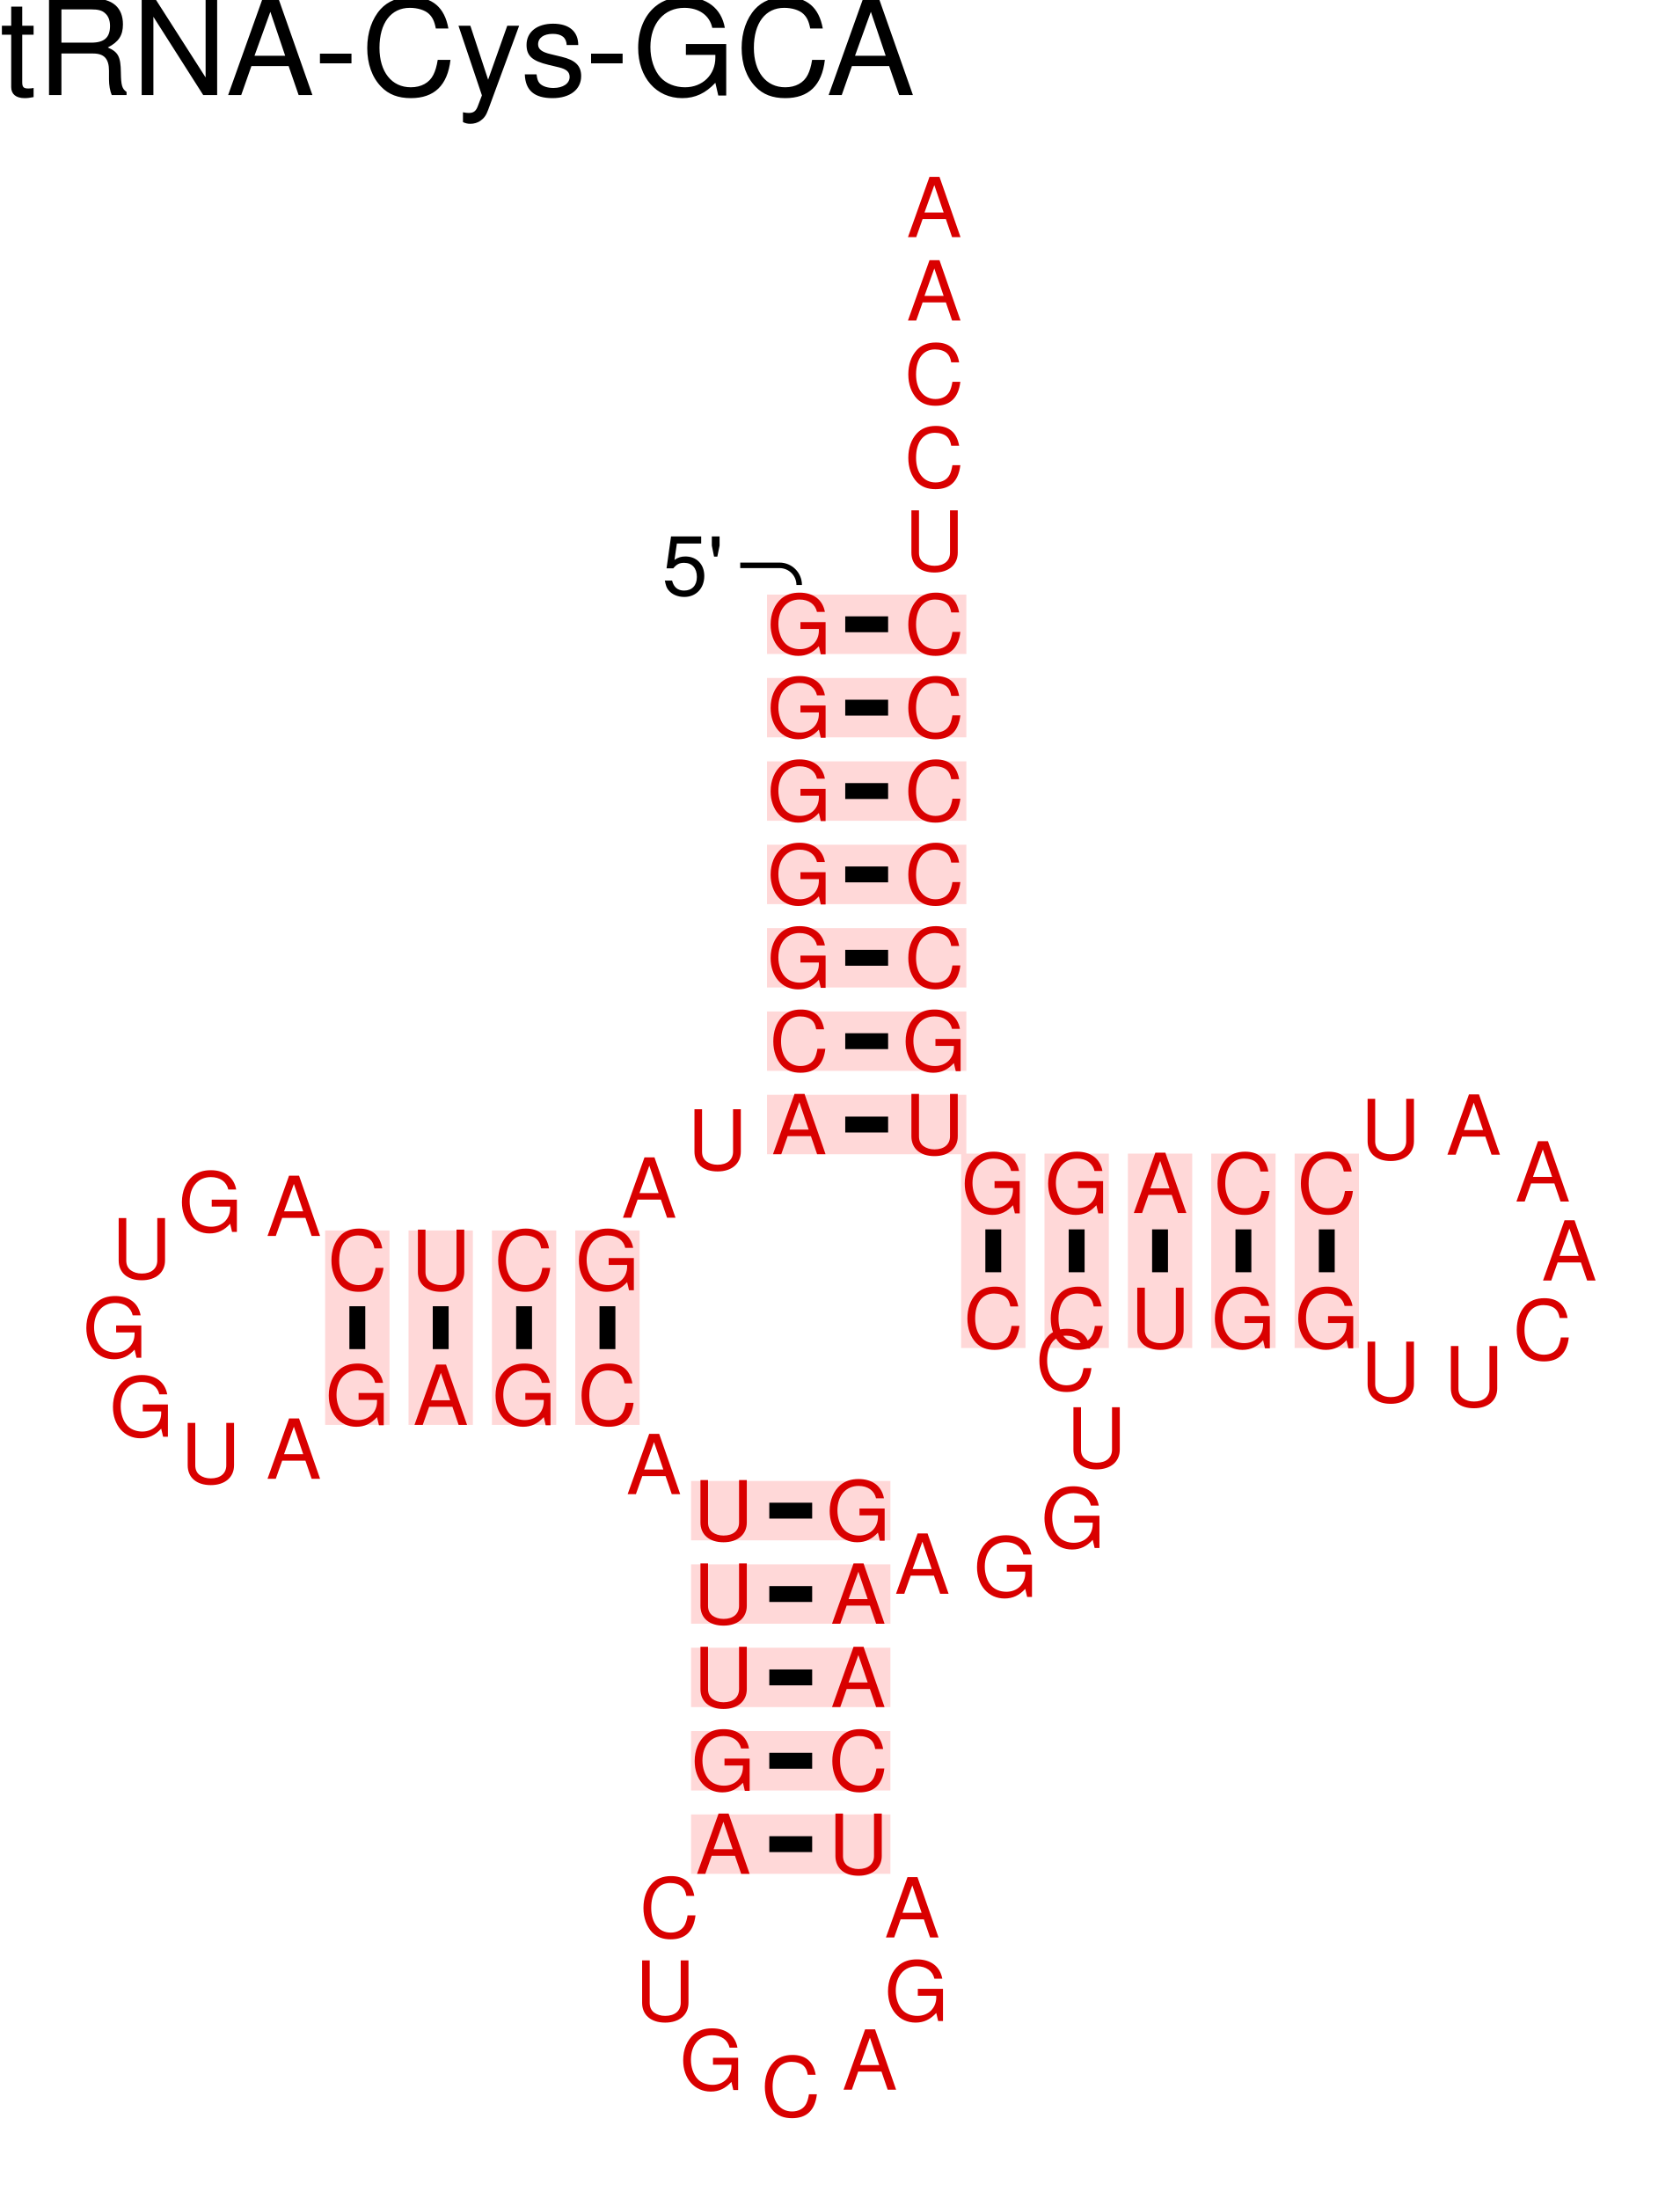
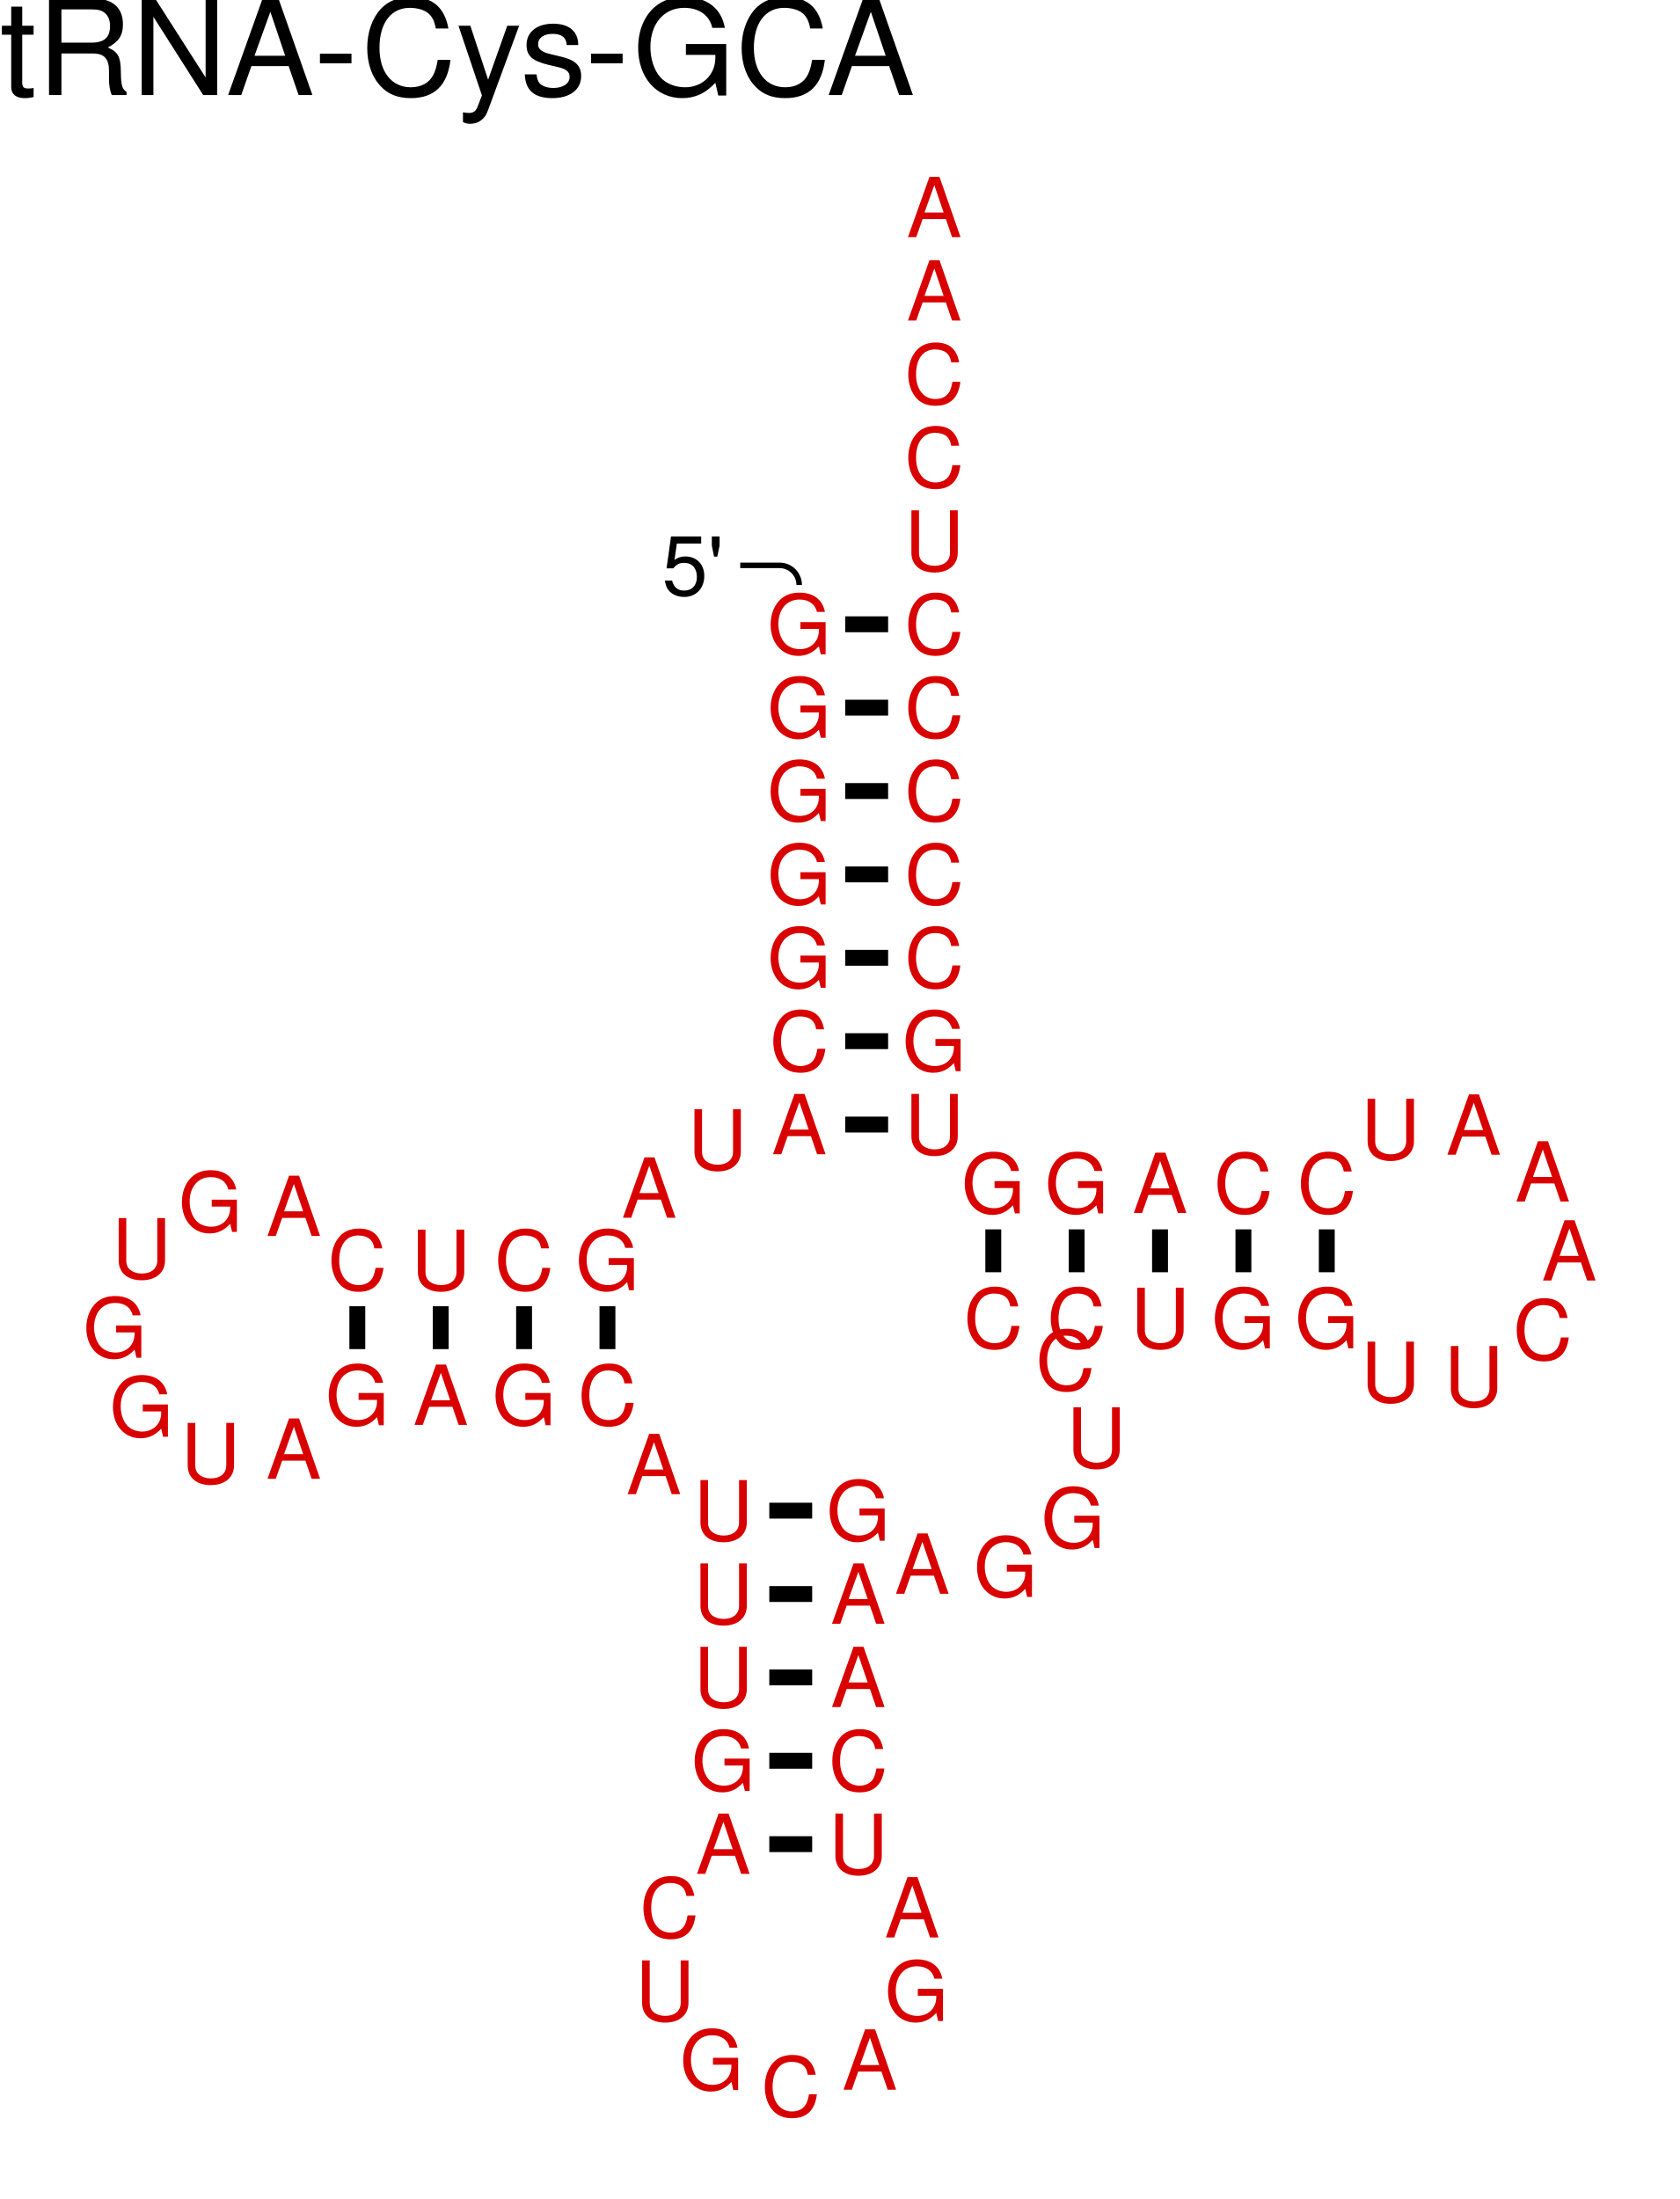
<svg xmlns="http://www.w3.org/2000/svg" version="1.0" width="152.296" height="199.397" id="svg2403" xml:space="preserve">
  <text x="0" y="8.616" id="text1000">
    <tspan x="0" y="8.616" fill="#000000" font-variant="normal" font-weight="normal" font-style="normal" font-family="Helvetica, Arial, sans-serif" font-size="12" id="tspan1001">tRNA-Cys-GCA</tspan>
  </text>
-   <path fill="#ffd8d8" stroke="none" d="M 69.552 53.916 L 69.552,53.916L 87.627,53.916L 87.627,59.301L 69.552,59.301Z" />
  <path fill="none" stroke="#000000" stroke-width="1.44" stroke-linecap="butt" stroke-linejoin="miter" d="M 76.645 56.608 L 80.533 56.608 " />
-   <path fill="#ffd8d8" stroke="none" d="M 69.552 61.476 L 69.552,61.476L 87.627,61.476L 87.627,66.861L 69.552,66.861Z" />
  <path fill="none" stroke="#000000" stroke-width="1.44" stroke-linecap="butt" stroke-linejoin="miter" d="M 76.645 64.168 L 80.533 64.168 " />
-   <path fill="#ffd8d8" stroke="none" d="M 69.552 69.036 L 69.552,69.036L 87.627,69.036L 87.627,74.421L 69.552,74.421Z" />
  <path fill="none" stroke="#000000" stroke-width="1.44" stroke-linecap="butt" stroke-linejoin="miter" d="M 76.645 71.728 L 80.533 71.728 " />
-   <path fill="#ffd8d8" stroke="none" d="M 69.552 76.596 L 69.552,76.596L 87.627,76.596L 87.627,81.981L 69.552,81.981Z" />
  <path fill="none" stroke="#000000" stroke-width="1.44" stroke-linecap="butt" stroke-linejoin="miter" d="M 76.645 79.288 L 80.533 79.288 " />
-   <path fill="#ffd8d8" stroke="none" d="M 69.552 84.156 L 69.552,84.156L 87.627,84.156L 87.627,89.541L 69.552,89.541Z" />
  <path fill="none" stroke="#000000" stroke-width="1.44" stroke-linecap="butt" stroke-linejoin="miter" d="M 76.645 86.849 L 80.533 86.849 " />
-   <path fill="#ffd8d8" stroke="none" d="M 69.552 91.716 L 69.552,91.716L 87.627,91.716L 87.627,97.101L 69.552,97.101Z" />
  <path fill="none" stroke="#000000" stroke-width="1.44" stroke-linecap="butt" stroke-linejoin="miter" d="M 76.645 94.409 L 80.533 94.409 " />
-   <path fill="#ffd8d8" stroke="none" d="M 69.552 99.276 L 69.552,99.276L 87.627,99.276L 87.627,104.661L 69.552,104.661Z" />
  <path fill="none" stroke="#000000" stroke-width="1.44" stroke-linecap="butt" stroke-linejoin="miter" d="M 76.645 101.969 L 80.533 101.969 " />
-   <path fill="#ffd8d8" stroke="none" d="M 58 111.577 L 58,111.577L 58,129.202L 52.165,129.202L 52.165,111.577Z" />
  <path fill="none" stroke="#000000" stroke-width="1.44" stroke-linecap="butt" stroke-linejoin="miter" d="M 55.082 118.445 L 55.082 122.333 " />
-   <path fill="#ffd8d8" stroke="none" d="M 50.44 111.577 L 50.44,111.577L 50.44,129.202L 44.605,129.202L 44.605,111.577Z" />
  <path fill="none" stroke="#000000" stroke-width="1.44" stroke-linecap="butt" stroke-linejoin="miter" d="M 47.522 118.445 L 47.522 122.333 " />
-   <path fill="#ffd8d8" stroke="none" d="M 42.88 111.577 L 42.88,111.577L 42.88,129.202L 37.045,129.202L 37.045,111.577Z" />
  <path fill="none" stroke="#000000" stroke-width="1.44" stroke-linecap="butt" stroke-linejoin="miter" d="M 39.962 118.445 L 39.962 122.333 " />
-   <path fill="#ffd8d8" stroke="none" d="M 35.32 111.577 L 35.32,111.577L 35.32,129.202L 29.485,129.202L 29.485,111.577Z" />
  <path fill="none" stroke="#000000" stroke-width="1.44" stroke-linecap="butt" stroke-linejoin="miter" d="M 32.402 118.445 L 32.402 122.333 " />
-   <path fill="#ffd8d8" stroke="none" d="M 62.665 134.288 L 62.665,134.288L 80.74,134.288L 80.74,139.673L 62.665,139.673Z" />
  <path fill="none" stroke="#000000" stroke-width="1.44" stroke-linecap="butt" stroke-linejoin="miter" d="M 69.758 136.98 L 73.646 136.98 " />
-   <path fill="#ffd8d8" stroke="none" d="M 62.665 141.848 L 62.665,141.848L 80.74,141.848L 80.74,147.233L 62.665,147.233Z" />
  <path fill="none" stroke="#000000" stroke-width="1.44" stroke-linecap="butt" stroke-linejoin="miter" d="M 69.758 144.54 L 73.646 144.54 " />
-   <path fill="#ffd8d8" stroke="none" d="M 62.665 149.408 L 62.665,149.408L 80.74,149.408L 80.74,154.793L 62.665,154.793Z" />
  <path fill="none" stroke="#000000" stroke-width="1.44" stroke-linecap="butt" stroke-linejoin="miter" d="M 69.758 152.1 L 73.646 152.1 " />
-   <path fill="#ffd8d8" stroke="none" d="M 62.665 156.968 L 62.665,156.968L 80.74,156.968L 80.74,162.353L 62.665,162.353Z" />
  <path fill="none" stroke="#000000" stroke-width="1.44" stroke-linecap="butt" stroke-linejoin="miter" d="M 69.758 159.66 L 73.646 159.66 " />
-   <path fill="#ffd8d8" stroke="none" d="M 62.665 164.528 L 62.665,164.528L 80.74,164.528L 80.74,169.913L 62.665,169.913Z" />
  <path fill="none" stroke="#000000" stroke-width="1.44" stroke-linecap="butt" stroke-linejoin="miter" d="M 69.758 167.22 L 73.646 167.22 " />
-   <path fill="#ffd8d8" stroke="none" d="M 87.153 122.231 L 87.153,122.231L 87.153,104.606L 92.988,104.606L 92.988,122.231Z" />
  <path fill="none" stroke="#000000" stroke-width="1.44" stroke-linecap="butt" stroke-linejoin="miter" d="M 90.07 115.363 L 90.07 111.475 " />
-   <path fill="#ffd8d8" stroke="none" d="M 94.713 122.231 L 94.713,122.231L 94.713,104.606L 100.548,104.606L 100.548,122.231Z" />
  <path fill="none" stroke="#000000" stroke-width="1.44" stroke-linecap="butt" stroke-linejoin="miter" d="M 97.63 115.363 L 97.63 111.475 " />
-   <path fill="#ffd8d8" stroke="none" d="M 102.273 122.231 L 102.273,122.231L 102.273,104.606L 108.108,104.606L 108.108,122.231Z" />
  <path fill="none" stroke="#000000" stroke-width="1.44" stroke-linecap="butt" stroke-linejoin="miter" d="M 105.19 115.363 L 105.19 111.475 " />
-   <path fill="#ffd8d8" stroke="none" d="M 109.833 122.231 L 109.833,122.231L 109.833,104.606L 115.668,104.606L 115.668,122.231Z" />
  <path fill="none" stroke="#000000" stroke-width="1.44" stroke-linecap="butt" stroke-linejoin="miter" d="M 112.75 115.363 L 112.75 111.475 " />
-   <path fill="#ffd8d8" stroke="none" d="M 117.393 122.231 L 117.393,122.231L 117.393,104.606L 123.228,104.606L 123.228,122.231Z" />
  <path fill="none" stroke="#000000" stroke-width="1.44" stroke-linecap="butt" stroke-linejoin="miter" d="M 120.31 115.363 L 120.31 111.475 " />
-   <path fill="none" stroke="#5c5c5c" stroke-width="0.5" stroke-linecap="butt" stroke-linejoin="miter" d="" />
-   <path fill="none" stroke="#5c5c5c" stroke-width="0.5" stroke-linecap="butt" stroke-linejoin="miter" d="" />
-   <path fill="none" stroke="#5c5c5c" stroke-width="0.5" stroke-linecap="butt" stroke-linejoin="miter" d="" />
-   <path fill="none" stroke="#5c5c5c" stroke-width="0.5" stroke-linecap="butt" stroke-linejoin="miter" d="" />
-   <path fill="none" stroke="#5c5c5c" stroke-width="0.5" stroke-linecap="butt" stroke-linejoin="miter" d="" />
-   <path fill="none" stroke="#5c5c5c" stroke-width="0.5" stroke-linecap="butt" stroke-linejoin="miter" d="" />
-   <path fill="none" stroke="#5c5c5c" stroke-width="0.5" stroke-linecap="butt" stroke-linejoin="miter" d="" />
-   <path fill="none" stroke="#5c5c5c" stroke-width="0.5" stroke-linecap="butt" stroke-linejoin="miter" d="" />
-   <path fill="none" stroke="#5c5c5c" stroke-width="0.5" stroke-linecap="butt" stroke-linejoin="miter" d="" />
-   <path fill="none" stroke="#5c5c5c" stroke-width="0.5" stroke-linecap="butt" stroke-linejoin="miter" d="" />
-   <path fill="none" stroke="#5c5c5c" stroke-width="0.5" stroke-linecap="butt" stroke-linejoin="miter" d="" />
-   <path fill="none" stroke="#5c5c5c" stroke-width="0.5" stroke-linecap="butt" stroke-linejoin="miter" d="" />
-   <path fill="none" stroke="#5c5c5c" stroke-width="0.5" stroke-linecap="butt" stroke-linejoin="miter" d="" />
-   <path fill="none" stroke="#5c5c5c" stroke-width="0.5" stroke-linecap="butt" stroke-linejoin="miter" d="" />
-   <path fill="none" stroke="#5c5c5c" stroke-width="0.5" stroke-linecap="butt" stroke-linejoin="miter" d="" />
-   <path fill="none" stroke="#5c5c5c" stroke-width="0.5" stroke-linecap="butt" stroke-linejoin="miter" d="" />
-   <path fill="none" stroke="#5c5c5c" stroke-width="0.5" stroke-linecap="butt" stroke-linejoin="miter" d="" />
-   <path fill="none" stroke="#5c5c5c" stroke-width="0.5" stroke-linecap="butt" stroke-linejoin="miter" d="" />
-   <path fill="none" stroke="#5c5c5c" stroke-width="0.5" stroke-linecap="butt" stroke-linejoin="miter" d="" />
-   <path fill="none" stroke="#5c5c5c" stroke-width="0.5" stroke-linecap="butt" stroke-linejoin="miter" d="" />
-   <path fill="none" stroke="#5c5c5c" stroke-width="0.5" stroke-linecap="butt" stroke-linejoin="miter" d="" />
-   <path fill="none" stroke="#5c5c5c" stroke-width="0.5" stroke-linecap="butt" stroke-linejoin="miter" d="" />
-   <path fill="none" stroke="#5c5c5c" stroke-width="0.5" stroke-linecap="butt" stroke-linejoin="miter" d="" />
-   <path fill="none" stroke="#5c5c5c" stroke-width="0.5" stroke-linecap="butt" stroke-linejoin="miter" d="" />
-   <path fill="none" stroke="#5c5c5c" stroke-width="0.5" stroke-linecap="butt" stroke-linejoin="miter" d="" />
-   <path fill="none" stroke="#5c5c5c" stroke-width="0.5" stroke-linecap="butt" stroke-linejoin="miter" d="" />
-   <path fill="none" stroke="#5c5c5c" stroke-width="0.5" stroke-linecap="butt" stroke-linejoin="miter" d="" />
-   <path fill="none" stroke="#5c5c5c" stroke-width="0.5" stroke-linecap="butt" stroke-linejoin="miter" d="" />
-   <path fill="none" stroke="#5c5c5c" stroke-width="0.5" stroke-linecap="butt" stroke-linejoin="miter" d="" />
-   <path fill="none" stroke="#5c5c5c" stroke-width="0.5" stroke-linecap="butt" stroke-linejoin="miter" d="" />
-   <path fill="none" stroke="#5c5c5c" stroke-width="0.5" stroke-linecap="butt" stroke-linejoin="miter" d="" />
-   <path fill="none" stroke="#5c5c5c" stroke-width="0.5" stroke-linecap="butt" stroke-linejoin="miter" d="" />
-   <path fill="none" stroke="#5c5c5c" stroke-width="0.5" stroke-linecap="butt" stroke-linejoin="miter" d="" />
-   <path fill="none" stroke="#5c5c5c" stroke-width="0.5" stroke-linecap="butt" stroke-linejoin="miter" d="" />
-   <path fill="none" stroke="#5c5c5c" stroke-width="0.5" stroke-linecap="butt" stroke-linejoin="miter" d="" />
-   <path fill="none" stroke="#5c5c5c" stroke-width="0.5" stroke-linecap="butt" stroke-linejoin="miter" d="" />
-   <path fill="none" stroke="#5c5c5c" stroke-width="0.5" stroke-linecap="butt" stroke-linejoin="miter" d="" />
-   <path fill="none" stroke="#5c5c5c" stroke-width="0.5" stroke-linecap="butt" stroke-linejoin="miter" d="" />
-   <path fill="none" stroke="#5c5c5c" stroke-width="0.5" stroke-linecap="butt" stroke-linejoin="miter" d="" />
-   <path fill="none" stroke="#5c5c5c" stroke-width="0.5" stroke-linecap="butt" stroke-linejoin="miter" d="" />
-   <path fill="none" stroke="#5c5c5c" stroke-width="0.5" stroke-linecap="butt" stroke-linejoin="miter" d="" />
-   <path fill="none" stroke="#5c5c5c" stroke-width="0.5" stroke-linecap="butt" stroke-linejoin="miter" d="" />
-   <path fill="none" stroke="#5c5c5c" stroke-width="0.5" stroke-linecap="butt" stroke-linejoin="miter" d="" />
-   <path fill="none" stroke="#5c5c5c" stroke-width="0.5" stroke-linecap="butt" stroke-linejoin="miter" d="" />
-   <path fill="none" stroke="#5c5c5c" stroke-width="0.5" stroke-linecap="butt" stroke-linejoin="miter" d="" />
-   <path fill="none" stroke="#5c5c5c" stroke-width="0.5" stroke-linecap="butt" stroke-linejoin="miter" d="" />
-   <path fill="none" stroke="#5c5c5c" stroke-width="0.5" stroke-linecap="butt" stroke-linejoin="miter" d="" />
-   <path fill="none" stroke="#5c5c5c" stroke-width="0.5" stroke-linecap="butt" stroke-linejoin="miter" d="" />
-   <path fill="none" stroke="#5c5c5c" stroke-width="0.5" stroke-linecap="butt" stroke-linejoin="miter" d="" />
-   <path fill="none" stroke="#5c5c5c" stroke-width="0.5" stroke-linecap="butt" stroke-linejoin="miter" d="" />
-   <path fill="none" stroke="#5c5c5c" stroke-width="0.5" stroke-linecap="butt" stroke-linejoin="miter" d="" />
-   <path fill="none" stroke="#5c5c5c" stroke-width="0.5" stroke-linecap="butt" stroke-linejoin="miter" d="" />
-   <path fill="none" stroke="#5c5c5c" stroke-width="0.5" stroke-linecap="butt" stroke-linejoin="miter" d="" />
-   <path fill="none" stroke="#5c5c5c" stroke-width="0.5" stroke-linecap="butt" stroke-linejoin="miter" d="" />
-   <path fill="none" stroke="#5c5c5c" stroke-width="0.5" stroke-linecap="butt" stroke-linejoin="miter" d="" />
-   <path fill="none" stroke="#5c5c5c" stroke-width="0.5" stroke-linecap="butt" stroke-linejoin="miter" d="" />
-   <path fill="none" stroke="#5c5c5c" stroke-width="0.5" stroke-linecap="butt" stroke-linejoin="miter" d="" />
-   <path fill="none" stroke="#5c5c5c" stroke-width="0.5" stroke-linecap="butt" stroke-linejoin="miter" d="" />
-   <path fill="none" stroke="#5c5c5c" stroke-width="0.5" stroke-linecap="butt" stroke-linejoin="miter" d="" />
-   <path fill="none" stroke="#5c5c5c" stroke-width="0.5" stroke-linecap="butt" stroke-linejoin="miter" d="" />
-   <path fill="none" stroke="#5c5c5c" stroke-width="0.5" stroke-linecap="butt" stroke-linejoin="miter" d="" />
-   <path fill="none" stroke="#5c5c5c" stroke-width="0.5" stroke-linecap="butt" stroke-linejoin="miter" d="" />
-   <path fill="none" stroke="#5c5c5c" stroke-width="0.5" stroke-linecap="butt" stroke-linejoin="miter" d="" />
-   <path fill="none" stroke="#5c5c5c" stroke-width="0.5" stroke-linecap="butt" stroke-linejoin="miter" d="" />
-   <path fill="none" stroke="#5c5c5c" stroke-width="0.5" stroke-linecap="butt" stroke-linejoin="miter" d="" />
-   <path fill="none" stroke="#5c5c5c" stroke-width="0.5" stroke-linecap="butt" stroke-linejoin="miter" d="" />
-   <path fill="none" stroke="#5c5c5c" stroke-width="0.5" stroke-linecap="butt" stroke-linejoin="miter" d="" />
-   <path fill="none" stroke="#5c5c5c" stroke-width="0.5" stroke-linecap="butt" stroke-linejoin="miter" d="" />
-   <path fill="none" stroke="#5c5c5c" stroke-width="0.5" stroke-linecap="butt" stroke-linejoin="miter" d="" />
-   <path fill="none" stroke="#5c5c5c" stroke-width="0.5" stroke-linecap="butt" stroke-linejoin="miter" d="" />
-   <path fill="none" stroke="#5c5c5c" stroke-width="0.5" stroke-linecap="butt" stroke-linejoin="miter" d="" />
-   <path fill="none" stroke="#5c5c5c" stroke-width="0.5" stroke-linecap="butt" stroke-linejoin="miter" d="" />
-   <path fill="none" stroke="#5c5c5c" stroke-width="0.5" stroke-linecap="butt" stroke-linejoin="miter" d="" />
-   <path fill="none" stroke="#5c5c5c" stroke-width="0.5" stroke-linecap="butt" stroke-linejoin="miter" d="" />
-   <path fill="none" stroke="#5c5c5c" stroke-width="0.5" stroke-linecap="butt" stroke-linejoin="miter" d="" />
-   <path fill="none" stroke="#5c5c5c" stroke-width="0.5" stroke-linecap="butt" stroke-linejoin="miter" d="" />
-   <path fill="none" stroke="#5c5c5c" stroke-width="0.5" stroke-linecap="butt" stroke-linejoin="miter" d="" />
-   <path fill="none" stroke="#5c5c5c" stroke-width="0.5" stroke-linecap="butt" stroke-linejoin="miter" d="" />
-   <path fill="none" stroke="#5c5c5c" stroke-width="0.5" stroke-linecap="butt" stroke-linejoin="miter" d="" />
-   <path fill="none" stroke="#5c5c5c" stroke-width="0.5" stroke-linecap="butt" stroke-linejoin="miter" d="" />
-   <path fill="none" stroke="#5c5c5c" stroke-width="0.5" stroke-linecap="butt" stroke-linejoin="miter" d="" />
-   <path fill="none" stroke="#5c5c5c" stroke-width="0.5" stroke-linecap="butt" stroke-linejoin="miter" d="" />
-   <path fill="none" stroke="#5c5c5c" stroke-width="0.5" stroke-linecap="butt" stroke-linejoin="miter" d="" />
-   <path fill="none" stroke="#5c5c5c" stroke-width="0.5" stroke-linecap="butt" stroke-linejoin="miter" d="" />
-   <path fill="none" stroke="#5c5c5c" stroke-width="0.5" stroke-linecap="butt" stroke-linejoin="miter" d="" />
-   <path fill="none" stroke="#5c5c5c" stroke-width="0.5" stroke-linecap="butt" stroke-linejoin="miter" d="" />
-   <path fill="none" stroke="#5c5c5c" stroke-width="0.5" stroke-linecap="butt" stroke-linejoin="miter" d="" />
-   <path fill="none" stroke="#5c5c5c" stroke-width="0.5" stroke-linecap="butt" stroke-linejoin="miter" d="" />
-   <path fill="none" stroke="#5c5c5c" stroke-width="0.5" stroke-linecap="butt" stroke-linejoin="miter" d="" />
-   <path fill="none" stroke="#5c5c5c" stroke-width="0.5" stroke-linecap="butt" stroke-linejoin="miter" d="" />
-   <path fill="none" stroke="#5c5c5c" stroke-width="0.5" stroke-linecap="butt" stroke-linejoin="miter" d="" />
-   <path fill="none" stroke="#5c5c5c" stroke-width="0.5" stroke-linecap="butt" stroke-linejoin="miter" d="" />
-   <path fill="none" stroke="#5c5c5c" stroke-width="0.5" stroke-linecap="butt" stroke-linejoin="miter" d="" />
-   <path fill="none" stroke="#5c5c5c" stroke-width="0.5" stroke-linecap="butt" stroke-linejoin="miter" d="" />
-   <path fill="none" stroke="#5c5c5c" stroke-width="0.5" stroke-linecap="butt" stroke-linejoin="miter" d="" />
-   <path fill="none" stroke="#5c5c5c" stroke-width="0.5" stroke-linecap="butt" stroke-linejoin="miter" d="" />
-   <path fill="none" stroke="#5c5c5c" stroke-width="0.5" stroke-linecap="butt" stroke-linejoin="miter" d="" />
-   <path fill="none" stroke="#5c5c5c" stroke-width="0.5" stroke-linecap="butt" stroke-linejoin="miter" d="" />
-   <path fill="none" stroke="#5c5c5c" stroke-width="0.5" stroke-linecap="butt" stroke-linejoin="miter" d="" />
-   <path fill="none" stroke="#5c5c5c" stroke-width="0.5" stroke-linecap="butt" stroke-linejoin="miter" d="" />
-   <path fill="none" stroke="#5c5c5c" stroke-width="0.5" stroke-linecap="butt" stroke-linejoin="miter" d="" />
-   <path fill="none" stroke="#5c5c5c" stroke-width="0.5" stroke-linecap="butt" stroke-linejoin="miter" d="" />
-   <path fill="none" stroke="#5c5c5c" stroke-width="0.5" stroke-linecap="butt" stroke-linejoin="miter" d="" />
-   <path fill="none" stroke="#5c5c5c" stroke-width="0.5" stroke-linecap="butt" stroke-linejoin="miter" d="" />
-   <path fill="none" stroke="#5c5c5c" stroke-width="0.5" stroke-linecap="butt" stroke-linejoin="miter" d="" />
-   <path fill="none" stroke="#5c5c5c" stroke-width="0.5" stroke-linecap="butt" stroke-linejoin="miter" d="" />
-   <path fill="none" stroke="#5c5c5c" stroke-width="0.5" stroke-linecap="butt" stroke-linejoin="miter" d="" />
-   <path fill="none" stroke="#5c5c5c" stroke-width="0.5" stroke-linecap="butt" stroke-linejoin="miter" d="" />
-   <path fill="none" stroke="#5c5c5c" stroke-width="0.5" stroke-linecap="butt" stroke-linejoin="miter" d="" />
-   <path fill="none" stroke="#5c5c5c" stroke-width="0.5" stroke-linecap="butt" stroke-linejoin="miter" d="" />
-   <path fill="none" stroke="#5c5c5c" stroke-width="0.5" stroke-linecap="butt" stroke-linejoin="miter" d="" />
-   <path fill="none" stroke="#5c5c5c" stroke-width="0.5" stroke-linecap="butt" stroke-linejoin="miter" d="" />
-   <path fill="none" stroke="#5c5c5c" stroke-width="0.5" stroke-linecap="butt" stroke-linejoin="miter" d="" />
-   <path fill="none" stroke="#5c5c5c" stroke-width="0.5" stroke-linecap="butt" stroke-linejoin="miter" d="" />
-   <path fill="none" stroke="#5c5c5c" stroke-width="0.5" stroke-linecap="butt" stroke-linejoin="miter" d="" />
-   <path fill="none" stroke="#5c5c5c" stroke-width="0.5" stroke-linecap="butt" stroke-linejoin="miter" d="" />
-   <path fill="none" stroke="#5c5c5c" stroke-width="0.5" stroke-linecap="butt" stroke-linejoin="miter" d="" />
-   <path fill="none" stroke="#5c5c5c" stroke-width="0.5" stroke-linecap="butt" stroke-linejoin="miter" d="" />
-   <path fill="none" stroke="#5c5c5c" stroke-width="0.5" stroke-linecap="butt" stroke-linejoin="miter" d="" />
-   <path fill="none" stroke="#5c5c5c" stroke-width="0.5" stroke-linecap="butt" stroke-linejoin="miter" d="" />
-   <path fill="none" stroke="#5c5c5c" stroke-width="0.5" stroke-linecap="butt" stroke-linejoin="miter" d="" />
-   <path fill="none" stroke="#5c5c5c" stroke-width="0.5" stroke-linecap="butt" stroke-linejoin="miter" d="" />
-   <path fill="none" stroke="#5c5c5c" stroke-width="0.5" stroke-linecap="butt" stroke-linejoin="miter" d="" />
-   <path fill="none" stroke="#5c5c5c" stroke-width="0.5" stroke-linecap="butt" stroke-linejoin="miter" d="" />
-   <path fill="none" stroke="#5c5c5c" stroke-width="0.5" stroke-linecap="butt" stroke-linejoin="miter" d="" />
-   <path fill="none" stroke="#5c5c5c" stroke-width="0.5" stroke-linecap="butt" stroke-linejoin="miter" d="" />
-   <path fill="none" stroke="#5c5c5c" stroke-width="0.5" stroke-linecap="butt" stroke-linejoin="miter" d="" />
-   <path fill="none" stroke="#5c5c5c" stroke-width="0.5" stroke-linecap="butt" stroke-linejoin="miter" d="" />
-   <path fill="none" stroke="#5c5c5c" stroke-width="0.5" stroke-linecap="butt" stroke-linejoin="miter" d="" />
-   <path fill="none" stroke="#5c5c5c" stroke-width="0.5" stroke-linecap="butt" stroke-linejoin="miter" d="" />
-   <path fill="none" stroke="#5c5c5c" stroke-width="0.5" stroke-linecap="butt" stroke-linejoin="miter" d="" />
-   <path fill="none" stroke="#5c5c5c" stroke-width="0.5" stroke-linecap="butt" stroke-linejoin="miter" d="" />
-   <path fill="none" stroke="#5c5c5c" stroke-width="0.5" stroke-linecap="butt" stroke-linejoin="miter" d="" />
-   <path fill="none" stroke="#5c5c5c" stroke-width="0.5" stroke-linecap="butt" stroke-linejoin="miter" d="" />
-   <path fill="none" stroke="#5c5c5c" stroke-width="0.5" stroke-linecap="butt" stroke-linejoin="miter" d="" />
-   <path fill="none" stroke="#5c5c5c" stroke-width="0.5" stroke-linecap="butt" stroke-linejoin="miter" d="" />
-   <path fill="none" stroke="#5c5c5c" stroke-width="0.5" stroke-linecap="butt" stroke-linejoin="miter" d="" />
-   <path fill="none" stroke="#5c5c5c" stroke-width="0.5" stroke-linecap="butt" stroke-linejoin="miter" d="" />
-   <path fill="none" stroke="#5c5c5c" stroke-width="0.5" stroke-linecap="butt" stroke-linejoin="miter" d="" />
-   <path fill="none" stroke="#5c5c5c" stroke-width="0.5" stroke-linecap="butt" stroke-linejoin="miter" d="" />
-   <path fill="none" stroke="#5c5c5c" stroke-width="0.5" stroke-linecap="butt" stroke-linejoin="miter" d="" />
-   <path fill="none" stroke="#5c5c5c" stroke-width="0.5" stroke-linecap="butt" stroke-linejoin="miter" d="" />
-   <path fill="none" stroke="#5c5c5c" stroke-width="0.5" stroke-linecap="butt" stroke-linejoin="miter" d="" />
-   <path fill="none" stroke="#5c5c5c" stroke-width="0.5" stroke-linecap="butt" stroke-linejoin="miter" d="" />
-   <path fill="none" stroke="#5c5c5c" stroke-width="0.5" stroke-linecap="butt" stroke-linejoin="miter" d="" />
-   <path fill="none" stroke="#5c5c5c" stroke-width="0.5" stroke-linecap="butt" stroke-linejoin="miter" d="" />
-   <path fill="none" stroke="#5c5c5c" stroke-width="0.5" stroke-linecap="butt" stroke-linejoin="miter" d="" />
-   <path fill="none" stroke="#5c5c5c" stroke-width="0.5" stroke-linecap="butt" stroke-linejoin="miter" d="" />
-   <path fill="none" stroke="#5c5c5c" stroke-width="0.5" stroke-linecap="butt" stroke-linejoin="miter" d="" />
-   <path fill="none" stroke="#5c5c5c" stroke-width="0.5" stroke-linecap="butt" stroke-linejoin="miter" d="" />
-   <path fill="none" stroke="#5c5c5c" stroke-width="0.5" stroke-linecap="butt" stroke-linejoin="miter" d="" />
-   <path fill="none" stroke="#5c5c5c" stroke-width="0.5" stroke-linecap="butt" stroke-linejoin="miter" d="" />
  <text x="69.552" y="59.301" id="text1002">
    <tspan x="69.552" y="59.301" fill="#d90000" font-variant="normal" font-weight="normal" font-style="normal" font-family="Helvetica, Arial, sans-serif" font-size="7.5" id="tspan1003">G</tspan>
  </text>
  <text x="69.552" y="66.861" id="text1004">
    <tspan x="69.552" y="66.861" fill="#d90000" font-variant="normal" font-weight="normal" font-style="normal" font-family="Helvetica, Arial, sans-serif" font-size="7.5" id="tspan1005">G</tspan>
  </text>
  <text x="69.552" y="74.421" id="text1006">
    <tspan x="69.552" y="74.421" fill="#d90000" font-variant="normal" font-weight="normal" font-style="normal" font-family="Helvetica, Arial, sans-serif" font-size="7.5" id="tspan1007">G</tspan>
  </text>
  <text x="69.552" y="81.981" id="text1008">
    <tspan x="69.552" y="81.981" fill="#d90000" font-variant="normal" font-weight="normal" font-style="normal" font-family="Helvetica, Arial, sans-serif" font-size="7.5" id="tspan1009">G</tspan>
  </text>
  <text x="69.552" y="89.541" id="text1010">
    <tspan x="69.552" y="89.541" fill="#d90000" font-variant="normal" font-weight="normal" font-style="normal" font-family="Helvetica, Arial, sans-serif" font-size="7.5" id="tspan1011">G</tspan>
  </text>
  <text x="69.762" y="97.101" id="text1012">
    <tspan x="69.762" y="97.101" fill="#d90000" font-variant="normal" font-weight="normal" font-style="normal" font-family="Helvetica, Arial, sans-serif" font-size="7.5" id="tspan1013">C</tspan>
  </text>
  <text x="69.968" y="104.661" id="text1014">
    <tspan x="69.968" y="104.661" fill="#d90000" font-variant="normal" font-weight="normal" font-style="normal" font-family="Helvetica, Arial, sans-serif" font-size="7.5" id="tspan1015">A</tspan>
  </text>
  <text x="62.331" y="106.051" id="text1016">
    <tspan x="62.331" y="106.051" fill="#d90000" font-variant="normal" font-weight="normal" font-style="normal" font-family="Helvetica, Arial, sans-serif" font-size="7.5" id="tspan1017">U</tspan>
  </text>
  <text x="56.365" y="110.417" id="text1018">
    <tspan x="56.365" y="110.417" fill="#d90000" font-variant="normal" font-weight="normal" font-style="normal" font-family="Helvetica, Arial, sans-serif" font-size="7.5" id="tspan1019">A</tspan>
  </text>
  <text x="52.165" y="116.962" id="text1020">
    <tspan x="52.165" y="116.962" fill="#d90000" font-variant="normal" font-weight="normal" font-style="normal" font-family="Helvetica, Arial, sans-serif" font-size="7.5" id="tspan1021">G</tspan>
  </text>
  <text x="44.815" y="116.962" id="text1022">
    <tspan x="44.815" y="116.962" fill="#d90000" font-variant="normal" font-weight="normal" font-style="normal" font-family="Helvetica, Arial, sans-serif" font-size="7.5" id="tspan1023">C</tspan>
  </text>
  <text x="37.255" y="116.962" id="text1024">
    <tspan x="37.255" y="116.962" fill="#d90000" font-variant="normal" font-weight="normal" font-style="normal" font-family="Helvetica, Arial, sans-serif" font-size="7.5" id="tspan1025">U</tspan>
  </text>
  <text x="29.695" y="116.962" id="text1026">
    <tspan x="29.695" y="116.962" fill="#d90000" font-variant="normal" font-weight="normal" font-style="normal" font-family="Helvetica, Arial, sans-serif" font-size="7.5" id="tspan1027">C</tspan>
  </text>
  <text x="24.133" y="112.074" id="text1028">
    <tspan x="24.133" y="112.074" fill="#d90000" font-variant="normal" font-weight="normal" font-style="normal" font-family="Helvetica, Arial, sans-serif" font-size="7.5" id="tspan1029">A</tspan>
  </text>
  <text x="16.168" y="111.671" id="text1030">
    <tspan x="16.168" y="111.671" fill="#d90000" font-variant="normal" font-weight="normal" font-style="normal" font-family="Helvetica, Arial, sans-serif" font-size="7.5" id="tspan1031">G</tspan>
  </text>
  <text x="10.123" y="115.917" id="text1032">
    <tspan x="10.123" y="115.917" fill="#d90000" font-variant="normal" font-weight="normal" font-style="normal" font-family="Helvetica, Arial, sans-serif" font-size="7.5" id="tspan1033">U</tspan>
  </text>
  <text x="7.5" y="123.082" id="text1034">
    <tspan x="7.5" y="123.082" fill="#d90000" font-variant="normal" font-weight="normal" font-style="normal" font-family="Helvetica, Arial, sans-serif" font-size="7.5" id="tspan1035">G</tspan>
  </text>
  <text x="9.913" y="130.246" id="text1036">
    <tspan x="9.913" y="130.246" fill="#d90000" font-variant="normal" font-weight="normal" font-style="normal" font-family="Helvetica, Arial, sans-serif" font-size="7.5" id="tspan1037">G</tspan>
  </text>
  <text x="16.378" y="134.492" id="text1038">
    <tspan x="16.378" y="134.492" fill="#d90000" font-variant="normal" font-weight="normal" font-style="normal" font-family="Helvetica, Arial, sans-serif" font-size="7.5" id="tspan1039">U</tspan>
  </text>
  <text x="24.133" y="134.089" id="text1040">
    <tspan x="24.133" y="134.089" fill="#d90000" font-variant="normal" font-weight="normal" font-style="normal" font-family="Helvetica, Arial, sans-serif" font-size="7.5" id="tspan1041">A</tspan>
  </text>
  <text x="29.485" y="129.202" id="text1042">
    <tspan x="29.485" y="129.202" fill="#d90000" font-variant="normal" font-weight="normal" font-style="normal" font-family="Helvetica, Arial, sans-serif" font-size="7.5" id="tspan1043">G</tspan>
  </text>
  <text x="37.461" y="129.202" id="text1044">
    <tspan x="37.461" y="129.202" fill="#d90000" font-variant="normal" font-weight="normal" font-style="normal" font-family="Helvetica, Arial, sans-serif" font-size="7.5" id="tspan1045">A</tspan>
  </text>
  <text x="44.605" y="129.202" id="text1046">
    <tspan x="44.605" y="129.202" fill="#d90000" font-variant="normal" font-weight="normal" font-style="normal" font-family="Helvetica, Arial, sans-serif" font-size="7.5" id="tspan1047">G</tspan>
  </text>
  <text x="52.375" y="129.202" id="text1048">
    <tspan x="52.375" y="129.202" fill="#d90000" font-variant="normal" font-weight="normal" font-style="normal" font-family="Helvetica, Arial, sans-serif" font-size="7.5" id="tspan1049">C</tspan>
  </text>
  <text x="56.788" y="135.483" id="text1050">
    <tspan x="56.788" y="135.483" fill="#d90000" font-variant="normal" font-weight="normal" font-style="normal" font-family="Helvetica, Arial, sans-serif" font-size="7.5" id="tspan1051">A</tspan>
  </text>
  <text x="62.875" y="139.673" id="text1052">
    <tspan x="62.875" y="139.673" fill="#d90000" font-variant="normal" font-weight="normal" font-style="normal" font-family="Helvetica, Arial, sans-serif" font-size="7.5" id="tspan1053">U</tspan>
  </text>
  <text x="62.875" y="147.233" id="text1054">
    <tspan x="62.875" y="147.233" fill="#d90000" font-variant="normal" font-weight="normal" font-style="normal" font-family="Helvetica, Arial, sans-serif" font-size="7.5" id="tspan1055">U</tspan>
  </text>
  <text x="62.875" y="154.793" id="text1056">
    <tspan x="62.875" y="154.793" fill="#d90000" font-variant="normal" font-weight="normal" font-style="normal" font-family="Helvetica, Arial, sans-serif" font-size="7.5" id="tspan1057">U</tspan>
  </text>
  <text x="62.665" y="162.353" id="text1058">
    <tspan x="62.665" y="162.353" fill="#d90000" font-variant="normal" font-weight="normal" font-style="normal" font-family="Helvetica, Arial, sans-serif" font-size="7.5" id="tspan1059">G</tspan>
  </text>
  <text x="63.081" y="169.913" id="text1060">
    <tspan x="63.081" y="169.913" fill="#d90000" font-variant="normal" font-weight="normal" font-style="normal" font-family="Helvetica, Arial, sans-serif" font-size="7.5" id="tspan1061">A</tspan>
  </text>
  <text x="57.987" y="175.68" id="text1062">
    <tspan x="57.987" y="175.68" fill="#d90000" font-variant="normal" font-weight="normal" font-style="normal" font-family="Helvetica, Arial, sans-serif" font-size="7.5" id="tspan1063">C</tspan>
  </text>
  <text x="57.584" y="183.23" id="text1064">
    <tspan x="57.584" y="183.23" fill="#d90000" font-variant="normal" font-weight="normal" font-style="normal" font-family="Helvetica, Arial, sans-serif" font-size="7.5" id="tspan1065">U</tspan>
  </text>
  <text x="61.62" y="189.485" id="text1066">
    <tspan x="61.62" y="189.485" fill="#d90000" font-variant="normal" font-weight="normal" font-style="normal" font-family="Helvetica, Arial, sans-serif" font-size="7.5" id="tspan1067">G</tspan>
  </text>
  <text x="68.995" y="191.897" id="text1068">
    <tspan x="68.995" y="191.897" fill="#d90000" font-variant="normal" font-weight="normal" font-style="normal" font-family="Helvetica, Arial, sans-serif" font-size="7.5" id="tspan1069">C</tspan>
  </text>
  <text x="76.366" y="189.485" id="text1070">
    <tspan x="76.366" y="189.485" fill="#d90000" font-variant="normal" font-weight="normal" font-style="normal" font-family="Helvetica, Arial, sans-serif" font-size="7.5" id="tspan1071">A</tspan>
  </text>
  <text x="80.195" y="183.23" id="text1072">
    <tspan x="80.195" y="183.23" fill="#d90000" font-variant="normal" font-weight="normal" font-style="normal" font-family="Helvetica, Arial, sans-serif" font-size="7.5" id="tspan1073">G</tspan>
  </text>
  <text x="80.209" y="175.68" id="text1074">
    <tspan x="80.209" y="175.68" fill="#d90000" font-variant="normal" font-weight="normal" font-style="normal" font-family="Helvetica, Arial, sans-serif" font-size="7.5" id="tspan1075">A</tspan>
  </text>
  <text x="75.115" y="169.913" id="text1076">
    <tspan x="75.115" y="169.913" fill="#d90000" font-variant="normal" font-weight="normal" font-style="normal" font-family="Helvetica, Arial, sans-serif" font-size="7.5" id="tspan1077">U</tspan>
  </text>
  <text x="75.115" y="162.353" id="text1078">
    <tspan x="75.115" y="162.353" fill="#d90000" font-variant="normal" font-weight="normal" font-style="normal" font-family="Helvetica, Arial, sans-serif" font-size="7.5" id="tspan1079">C</tspan>
  </text>
  <text x="75.321" y="154.793" id="text1080">
    <tspan x="75.321" y="154.793" fill="#d90000" font-variant="normal" font-weight="normal" font-style="normal" font-family="Helvetica, Arial, sans-serif" font-size="7.5" id="tspan1081">A</tspan>
  </text>
  <text x="75.321" y="147.233" id="text1082">
    <tspan x="75.321" y="147.233" fill="#d90000" font-variant="normal" font-weight="normal" font-style="normal" font-family="Helvetica, Arial, sans-serif" font-size="7.5" id="tspan1083">A</tspan>
  </text>
  <text x="74.905" y="139.673" id="text1084">
    <tspan x="74.905" y="139.673" fill="#d90000" font-variant="normal" font-weight="normal" font-style="normal" font-family="Helvetica, Arial, sans-serif" font-size="7.5" id="tspan1085">G</tspan>
  </text>
  <text x="81.126" y="144.516" id="text1086">
    <tspan x="81.126" y="144.516" fill="#d90000" font-variant="normal" font-weight="normal" font-style="normal" font-family="Helvetica, Arial, sans-serif" font-size="7.5" id="tspan1087">A</tspan>
  </text>
  <text x="88.266" y="144.771" id="text1088">
    <tspan x="88.266" y="144.771" fill="#d90000" font-variant="normal" font-weight="normal" font-style="normal" font-family="Helvetica, Arial, sans-serif" font-size="7.5" id="tspan1089">G</tspan>
  </text>
  <text x="94.384" y="140.331" id="text1090">
    <tspan x="94.384" y="140.331" fill="#d90000" font-variant="normal" font-weight="normal" font-style="normal" font-family="Helvetica, Arial, sans-serif" font-size="7.5" id="tspan1091">G</tspan>
  </text>
  <text x="96.694" y="133.068" id="text1092">
    <tspan x="96.694" y="133.068" fill="#d90000" font-variant="normal" font-weight="normal" font-style="normal" font-family="Helvetica, Arial, sans-serif" font-size="7.5" id="tspan1093">U</tspan>
  </text>
  <text x="93.889" y="126.048" id="text1094">
    <tspan x="93.889" y="126.048" fill="#d90000" font-variant="normal" font-weight="normal" font-style="normal" font-family="Helvetica, Arial, sans-serif" font-size="7.5" id="tspan1095">C</tspan>
  </text>
  <text x="87.363" y="122.231" id="text1096">
    <tspan x="87.363" y="122.231" fill="#d90000" font-variant="normal" font-weight="normal" font-style="normal" font-family="Helvetica, Arial, sans-serif" font-size="7.5" id="tspan1097">C</tspan>
  </text>
  <text x="94.923" y="122.231" id="text1098">
    <tspan x="94.923" y="122.231" fill="#d90000" font-variant="normal" font-weight="normal" font-style="normal" font-family="Helvetica, Arial, sans-serif" font-size="7.5" id="tspan1099">C</tspan>
  </text>
  <text x="102.483" y="122.231" id="text1100">
    <tspan x="102.483" y="122.231" fill="#d90000" font-variant="normal" font-weight="normal" font-style="normal" font-family="Helvetica, Arial, sans-serif" font-size="7.5" id="tspan1101">U</tspan>
  </text>
  <text x="109.833" y="122.231" id="text1102">
    <tspan x="109.833" y="122.231" fill="#d90000" font-variant="normal" font-weight="normal" font-style="normal" font-family="Helvetica, Arial, sans-serif" font-size="7.5" id="tspan1103">G</tspan>
  </text>
  <text x="117.393" y="122.231" id="text1104">
    <tspan x="117.393" y="122.231" fill="#d90000" font-variant="normal" font-weight="normal" font-style="normal" font-family="Helvetica, Arial, sans-serif" font-size="7.5" id="tspan1105">G</tspan>
  </text>
  <text x="123.371" y="127.119" id="text1106">
    <tspan x="123.371" y="127.119" fill="#d90000" font-variant="normal" font-weight="normal" font-style="normal" font-family="Helvetica, Arial, sans-serif" font-size="7.5" id="tspan1107">U</tspan>
  </text>
  <text x="130.92" y="127.522" id="text1108">
    <tspan x="130.92" y="127.522" fill="#d90000" font-variant="normal" font-weight="normal" font-style="normal" font-family="Helvetica, Arial, sans-serif" font-size="7.5" id="tspan1109">U</tspan>
  </text>
  <text x="137.175" y="123.276" id="text1110">
    <tspan x="137.175" y="123.276" fill="#d90000" font-variant="normal" font-weight="normal" font-style="normal" font-family="Helvetica, Arial, sans-serif" font-size="7.5" id="tspan1111">C</tspan>
  </text>
  <text x="139.794" y="116.111" id="text1112">
    <tspan x="139.794" y="116.111" fill="#d90000" font-variant="normal" font-weight="normal" font-style="normal" font-family="Helvetica, Arial, sans-serif" font-size="7.5" id="tspan1113">A</tspan>
  </text>
  <text x="137.381" y="108.947" id="text1114">
    <tspan x="137.381" y="108.947" fill="#d90000" font-variant="normal" font-weight="normal" font-style="normal" font-family="Helvetica, Arial, sans-serif" font-size="7.5" id="tspan1115">A</tspan>
  </text>
  <text x="131.126" y="104.701" id="text1116">
    <tspan x="131.126" y="104.701" fill="#d90000" font-variant="normal" font-weight="normal" font-style="normal" font-family="Helvetica, Arial, sans-serif" font-size="7.5" id="tspan1117">A</tspan>
  </text>
  <text x="123.371" y="105.104" id="text1118">
    <tspan x="123.371" y="105.104" fill="#d90000" font-variant="normal" font-weight="normal" font-style="normal" font-family="Helvetica, Arial, sans-serif" font-size="7.5" id="tspan1119">U</tspan>
  </text>
  <text x="117.603" y="109.991" id="text1120">
    <tspan x="117.603" y="109.991" fill="#d90000" font-variant="normal" font-weight="normal" font-style="normal" font-family="Helvetica, Arial, sans-serif" font-size="7.5" id="tspan1121">C</tspan>
  </text>
  <text x="110.043" y="109.991" id="text1122">
    <tspan x="110.043" y="109.991" fill="#d90000" font-variant="normal" font-weight="normal" font-style="normal" font-family="Helvetica, Arial, sans-serif" font-size="7.5" id="tspan1123">C</tspan>
  </text>
  <text x="102.689" y="109.991" id="text1124">
    <tspan x="102.689" y="109.991" fill="#d90000" font-variant="normal" font-weight="normal" font-style="normal" font-family="Helvetica, Arial, sans-serif" font-size="7.5" id="tspan1125">A</tspan>
  </text>
  <text x="94.713" y="109.991" id="text1126">
    <tspan x="94.713" y="109.991" fill="#d90000" font-variant="normal" font-weight="normal" font-style="normal" font-family="Helvetica, Arial, sans-serif" font-size="7.5" id="tspan1127">G</tspan>
  </text>
  <text x="87.153" y="109.991" id="text1128">
    <tspan x="87.153" y="109.991" fill="#d90000" font-variant="normal" font-weight="normal" font-style="normal" font-family="Helvetica, Arial, sans-serif" font-size="7.5" id="tspan1129">G</tspan>
  </text>
  <text x="82.002" y="104.661" id="text1130">
    <tspan x="82.002" y="104.661" fill="#d90000" font-variant="normal" font-weight="normal" font-style="normal" font-family="Helvetica, Arial, sans-serif" font-size="7.5" id="tspan1131">U</tspan>
  </text>
  <text x="81.792" y="97.101" id="text1132">
    <tspan x="81.792" y="97.101" fill="#d90000" font-variant="normal" font-weight="normal" font-style="normal" font-family="Helvetica, Arial, sans-serif" font-size="7.5" id="tspan1133">G</tspan>
  </text>
  <text x="82.002" y="89.541" id="text1134">
    <tspan x="82.002" y="89.541" fill="#d90000" font-variant="normal" font-weight="normal" font-style="normal" font-family="Helvetica, Arial, sans-serif" font-size="7.5" id="tspan1135">C</tspan>
  </text>
  <text x="82.002" y="81.981" id="text1136">
    <tspan x="82.002" y="81.981" fill="#d90000" font-variant="normal" font-weight="normal" font-style="normal" font-family="Helvetica, Arial, sans-serif" font-size="7.5" id="tspan1137">C</tspan>
  </text>
  <text x="82.002" y="74.421" id="text1138">
    <tspan x="82.002" y="74.421" fill="#d90000" font-variant="normal" font-weight="normal" font-style="normal" font-family="Helvetica, Arial, sans-serif" font-size="7.5" id="tspan1139">C</tspan>
  </text>
  <text x="82.002" y="66.861" id="text1140">
    <tspan x="82.002" y="66.861" fill="#d90000" font-variant="normal" font-weight="normal" font-style="normal" font-family="Helvetica, Arial, sans-serif" font-size="7.5" id="tspan1141">C</tspan>
  </text>
  <text x="82.002" y="59.301" id="text1142">
    <tspan x="82.002" y="59.301" fill="#d90000" font-variant="normal" font-weight="normal" font-style="normal" font-family="Helvetica, Arial, sans-serif" font-size="7.5" id="tspan1143">C</tspan>
  </text>
  <text x="82.002" y="51.741" id="text1144">
    <tspan x="82.002" y="51.741" fill="#d90000" font-variant="normal" font-weight="normal" font-style="normal" font-family="Helvetica, Arial, sans-serif" font-size="7.5" id="tspan1145">U</tspan>
  </text>
  <text x="82.002" y="44.181" id="text1146">
    <tspan x="82.002" y="44.181" fill="#d90000" font-variant="normal" font-weight="normal" font-style="normal" font-family="Helvetica, Arial, sans-serif" font-size="7.5" id="tspan1147">C</tspan>
  </text>
  <text x="82.002" y="36.621" id="text1148">
    <tspan x="82.002" y="36.621" fill="#d90000" font-variant="normal" font-weight="normal" font-style="normal" font-family="Helvetica, Arial, sans-serif" font-size="7.5" id="tspan1149">C</tspan>
  </text>
  <text x="82.208" y="29.061" id="text1150">
    <tspan x="82.208" y="29.061" fill="#d90000" font-variant="normal" font-weight="normal" font-style="normal" font-family="Helvetica, Arial, sans-serif" font-size="7.5" id="tspan1151">A</tspan>
  </text>
  <text x="82.208" y="21.501" id="text1152">
    <tspan x="82.208" y="21.501" fill="#d90000" font-variant="normal" font-weight="normal" font-style="normal" font-family="Helvetica, Arial, sans-serif" font-size="7.5" id="tspan1153">A</tspan>
  </text>
  <path fill="none" stroke="#000000" stroke-width="0.5" stroke-linecap="butt" stroke-linejoin="miter" d="M 72.469 53.045 A 1.782,1.782 270 0,0 70.688,51.263L 67.124 51.263 " />
  <text x="60.021" y="53.955" id="text1154">
    <tspan x="60.021" y="53.955" fill="#000000" font-variant="normal" font-weight="normal" font-style="normal" font-family="Helvetica, Arial, sans-serif" font-size="7.5" id="tspan1155">5'</tspan>
  </text>
</svg>
